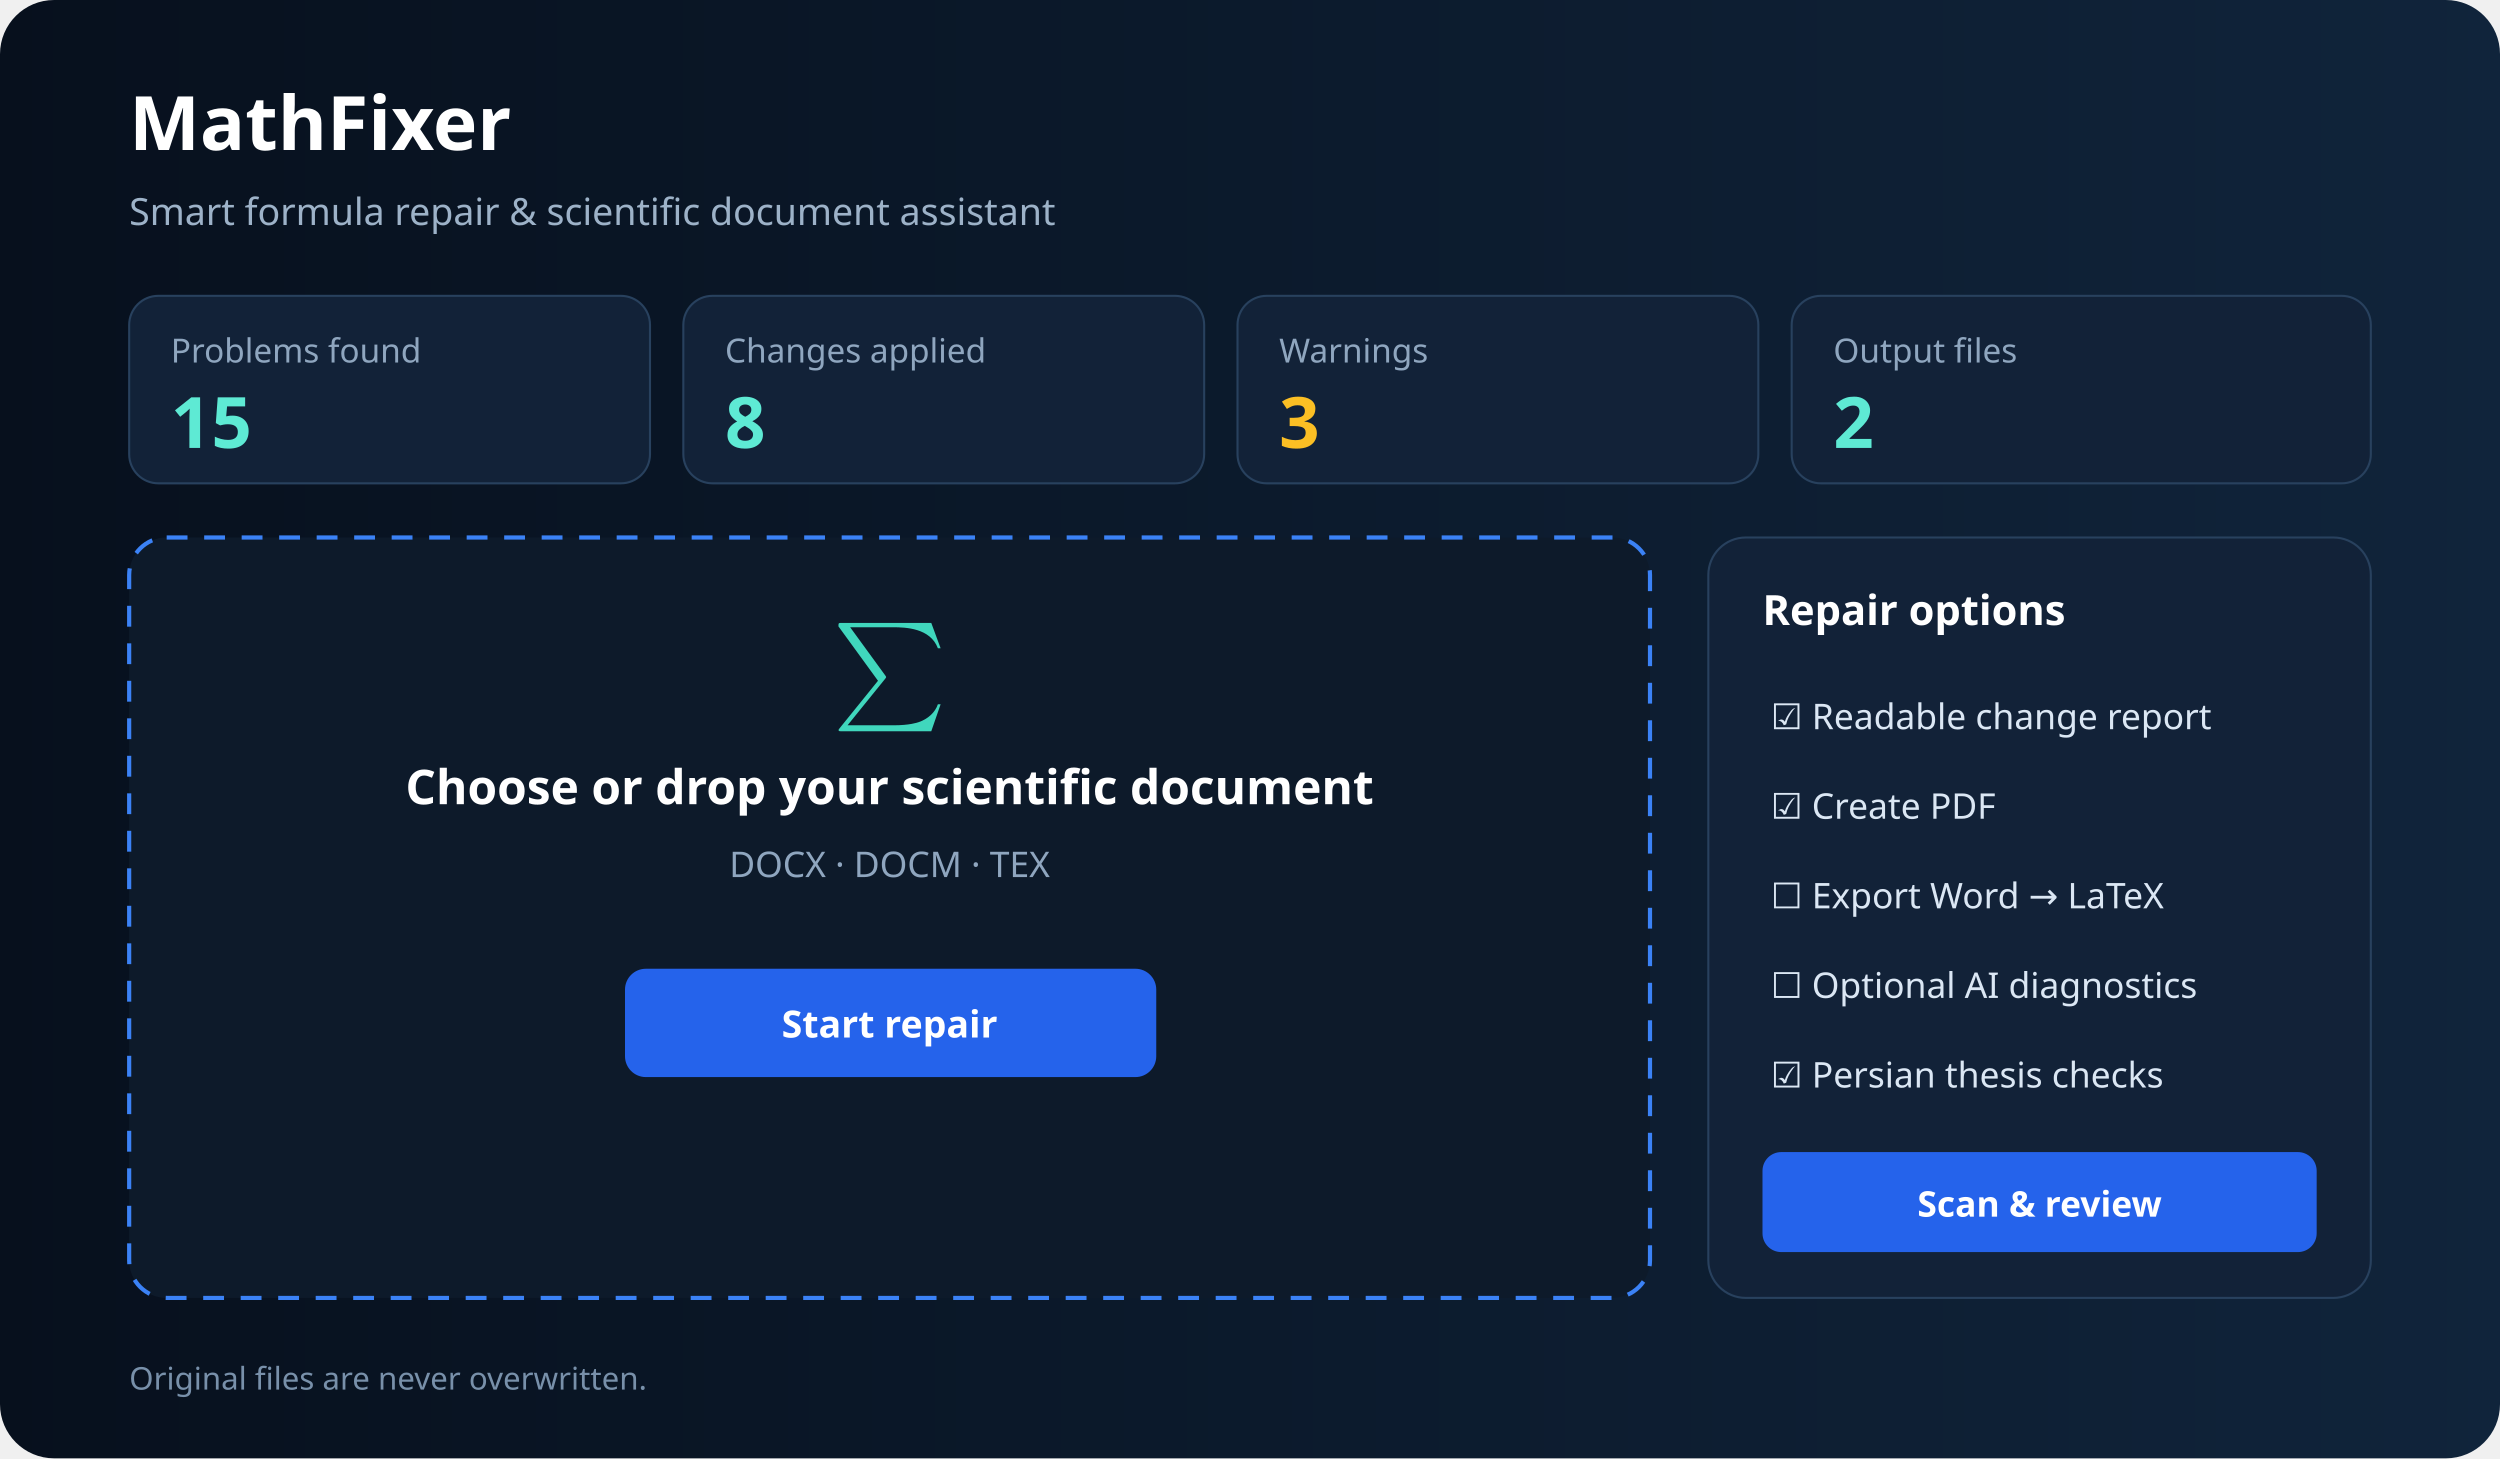
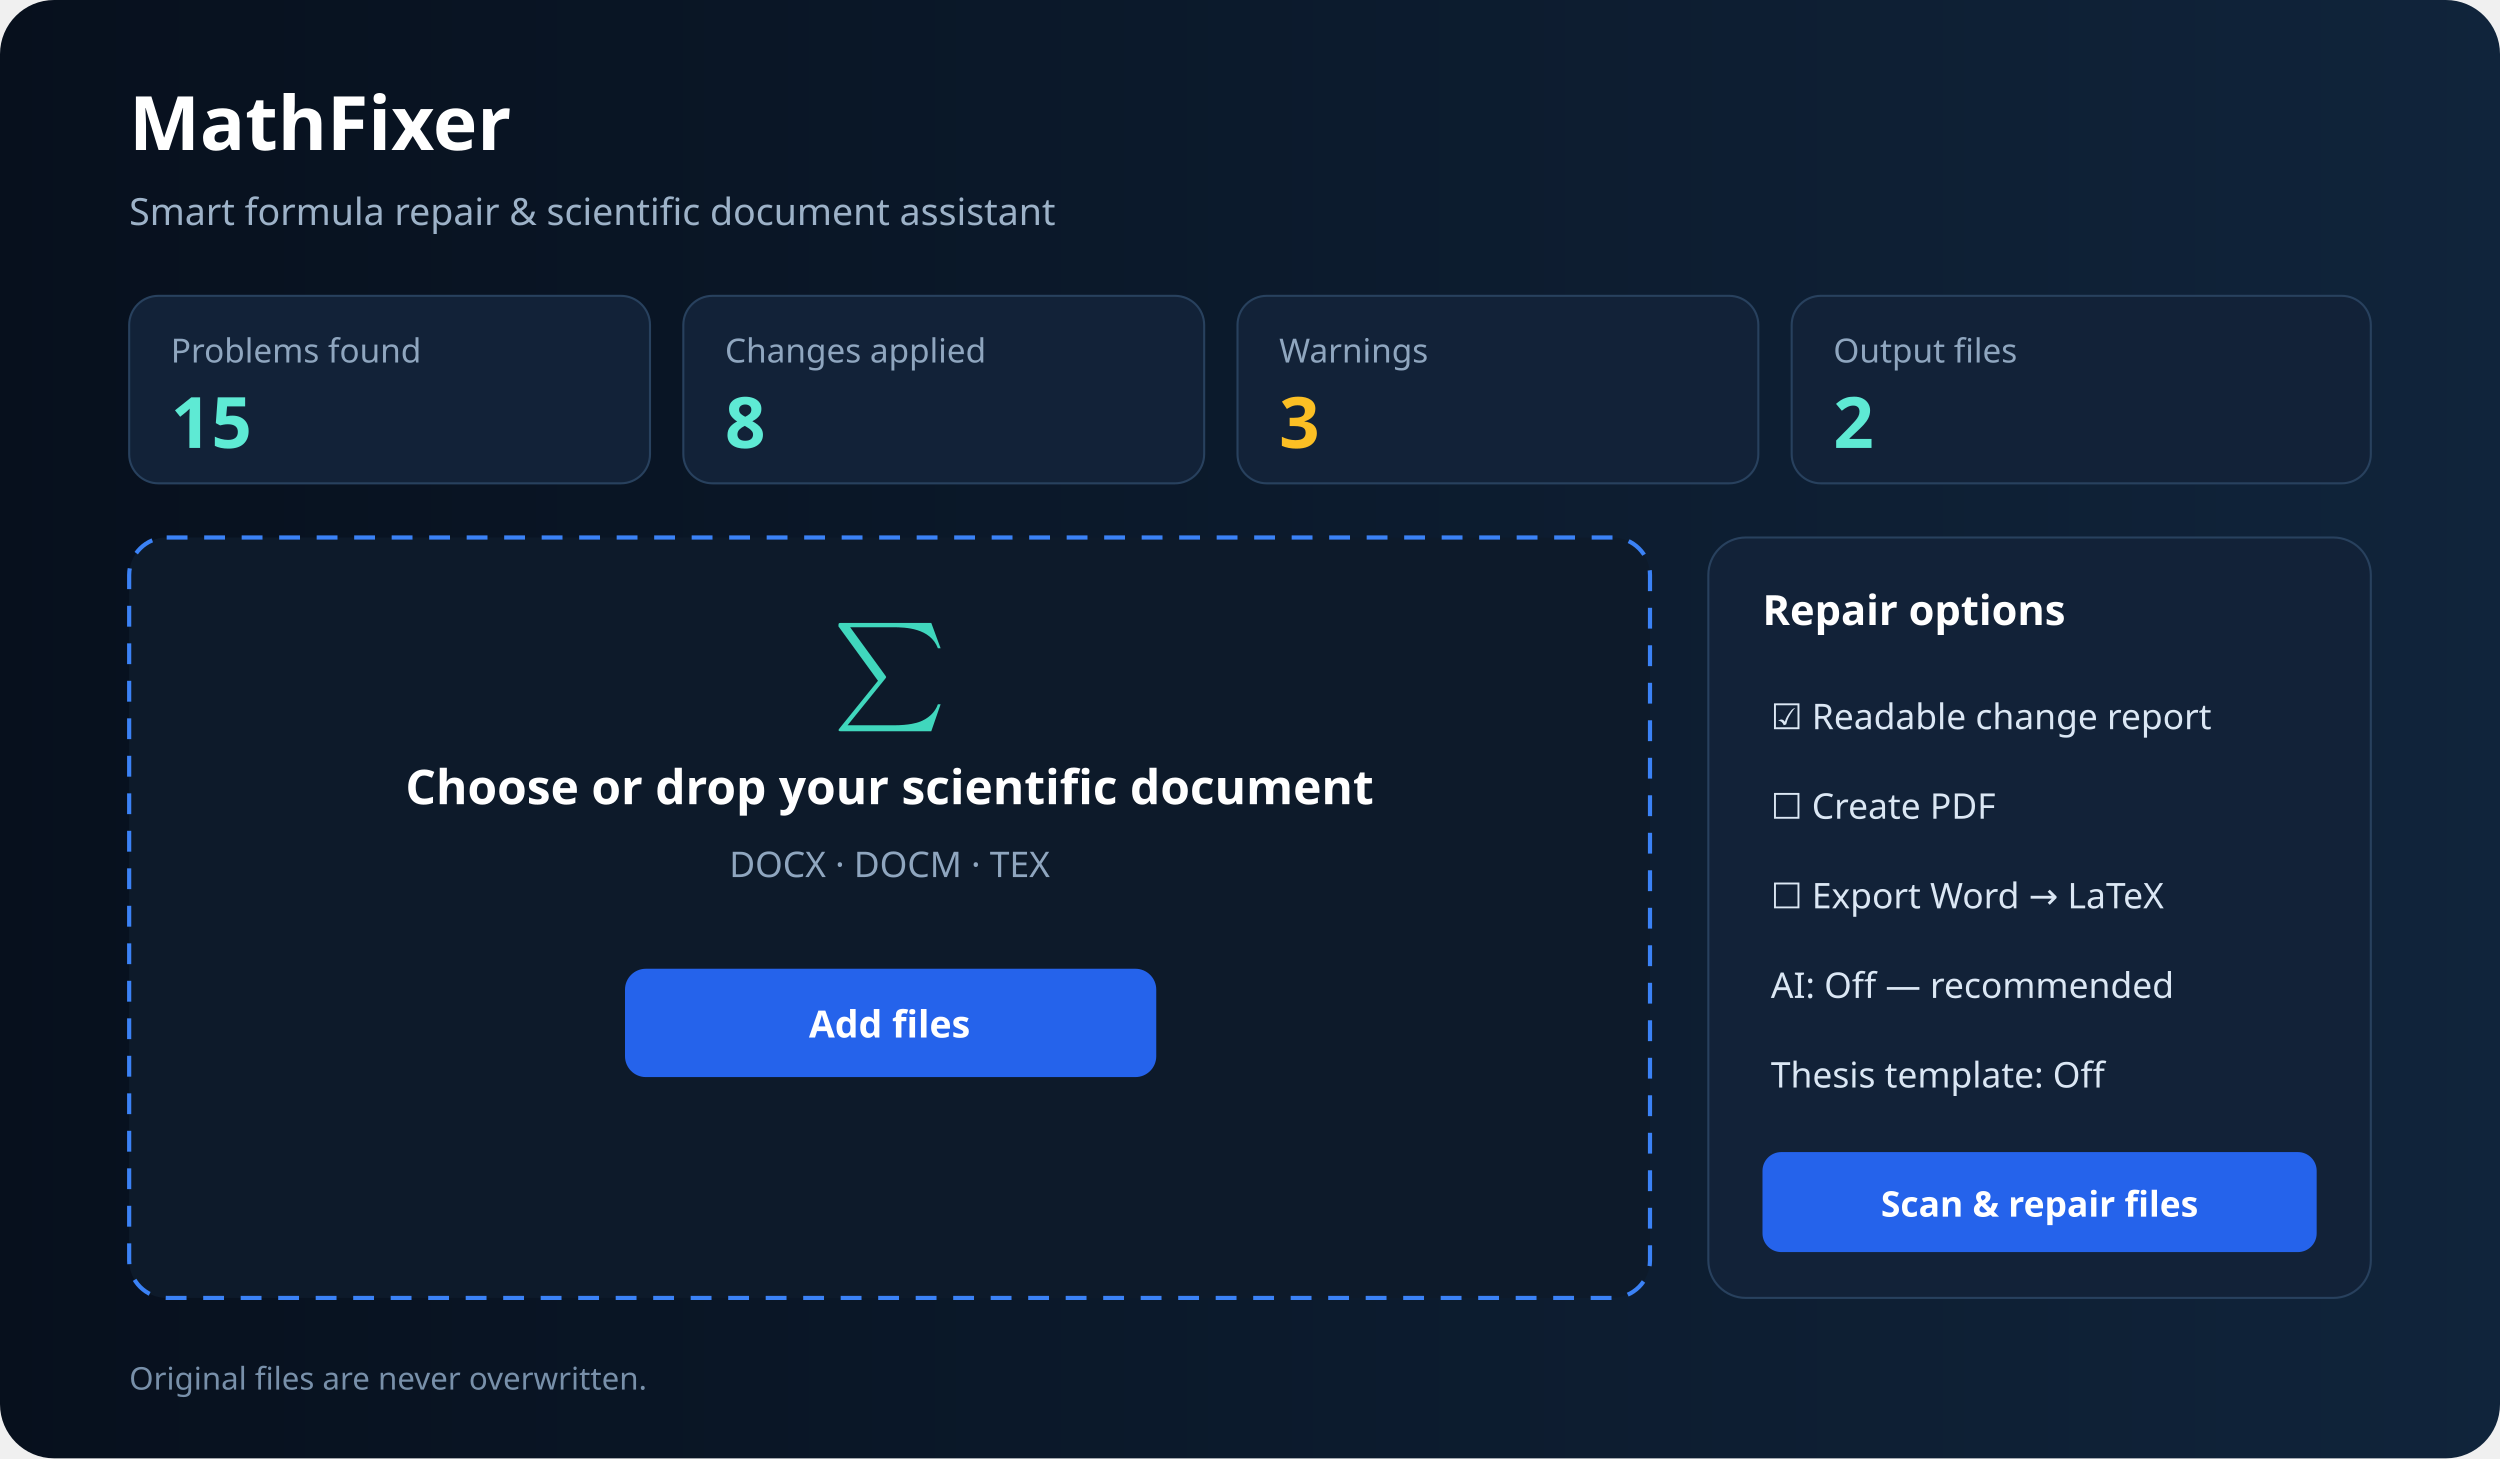
<svg xmlns="http://www.w3.org/2000/svg" width="1200" height="700" viewBox="0 0 1200 700">
  <defs>
    <linearGradient id="bg" x1="0" x2="1">
      <stop stop-color="#07101d" />
      <stop offset="1" stop-color="#10243b" />
    </linearGradient>
  </defs>
  <rect width="1200" height="700" rx="26" fill="url(#bg)" />
  <text x="62" y="72" fill="#fff" font-family="Segoe UI,Tahoma" font-size="36" font-weight="700">MathFixer</text>
  <text x="62" y="108" fill="#9db2c8" font-family="Segoe UI,Tahoma" font-size="18">Smart formula repair &amp; scientific document assistant</text>
  <g font-family="Segoe UI,Tahoma">
    <rect x="62" y="142" width="250" height="90" rx="14" fill="#122238" stroke="#28415e" />
    <text x="82" y="174" fill="#8fa6bf" font-size="16">Problems found</text>
    <text x="82" y="215" fill="#5eead4" font-size="34" font-weight="700">15</text>
    <rect x="328" y="142" width="250" height="90" rx="14" fill="#122238" stroke="#28415e" />
    <text x="348" y="174" fill="#8fa6bf" font-size="16">Changes applied</text>
    <text x="348" y="215" fill="#5eead4" font-size="34" font-weight="700">8</text>
    <rect x="594" y="142" width="250" height="90" rx="14" fill="#122238" stroke="#28415e" />
    <text x="614" y="174" fill="#8fa6bf" font-size="16">Warnings</text>
    <text x="614" y="215" fill="#fbbf24" font-size="34" font-weight="700">3</text>
    <rect x="860" y="142" width="278" height="90" rx="14" fill="#122238" stroke="#28415e" />
    <text x="880" y="174" fill="#8fa6bf" font-size="16">Output files</text>
    <text x="880" y="215" fill="#5eead4" font-size="34" font-weight="700">2</text>
  </g>
  <rect x="62" y="258" width="730" height="365" rx="18" fill="#0d1a2a" stroke="#3b82f6" stroke-width="2" stroke-dasharray="10 8" />
  <text x="427" y="338" text-anchor="middle" fill="#40d7bd" font-family="Cambria Math" font-size="52">∑</text>
  <text x="427" y="386" text-anchor="middle" fill="#fff" font-family="Segoe UI,Tahoma" font-size="23" font-weight="650">Choose or drop your scientific document</text>
  <text x="427" y="421" text-anchor="middle" fill="#8fa6bf" font-family="Segoe UI,Tahoma" font-size="17">DOCX · DOCM · TEX</text>
  <rect x="300" y="465" width="255" height="52" rx="10" fill="#2563eb" />
-   <text x="427" y="498" text-anchor="middle" fill="#fff" font-family="Segoe UI,Tahoma" font-size="18" font-weight="650">Start repair</text>
+   <text x="427" y="498" text-anchor="middle" fill="#fff" font-family="Segoe UI,Tahoma" font-size="18" font-weight="650">Add files</text>
  <rect x="820" y="258" width="318" height="365" rx="18" fill="#122238" stroke="#28415e" />
  <text x="846" y="300" fill="#fff" font-family="Segoe UI,Tahoma" font-size="20" font-weight="650">Repair options</text>
  <g fill="#dbe7f4" font-family="Segoe UI,Tahoma" font-size="17">
    <text x="850" y="350">☑ Readable change report</text>
-     <text x="850" y="393">☑ Create PDF</text>
+     <text x="850" y="393">☐ Create PDF</text>
    <text x="850" y="436">☐ Export Word → LaTeX</text>
-     <text x="850" y="479">☐ Optional AI diagnostics</text>
-     <text x="850" y="522">☑ Persian thesis checks</text>
+     <text x="850" y="479">AI: Off — recommended</text>
+     <text x="850" y="522">Thesis template: Off</text>
  </g>
  <rect x="846" y="553" width="266" height="48" rx="9" fill="#2563eb" />
-   <text x="979" y="584" text-anchor="middle" fill="#fff" font-family="Segoe UI,Tahoma" font-size="17" font-weight="650">Scan &amp; review</text>
+   <text x="979" y="584" text-anchor="middle" fill="#fff" font-family="Segoe UI,Tahoma" font-size="17" font-weight="650">Scan &amp; repair files</text>
  <text x="62" y="667" fill="#7890aa" font-family="Segoe UI,Tahoma" font-size="15">Original files are never overwritten.</text>
</svg>
